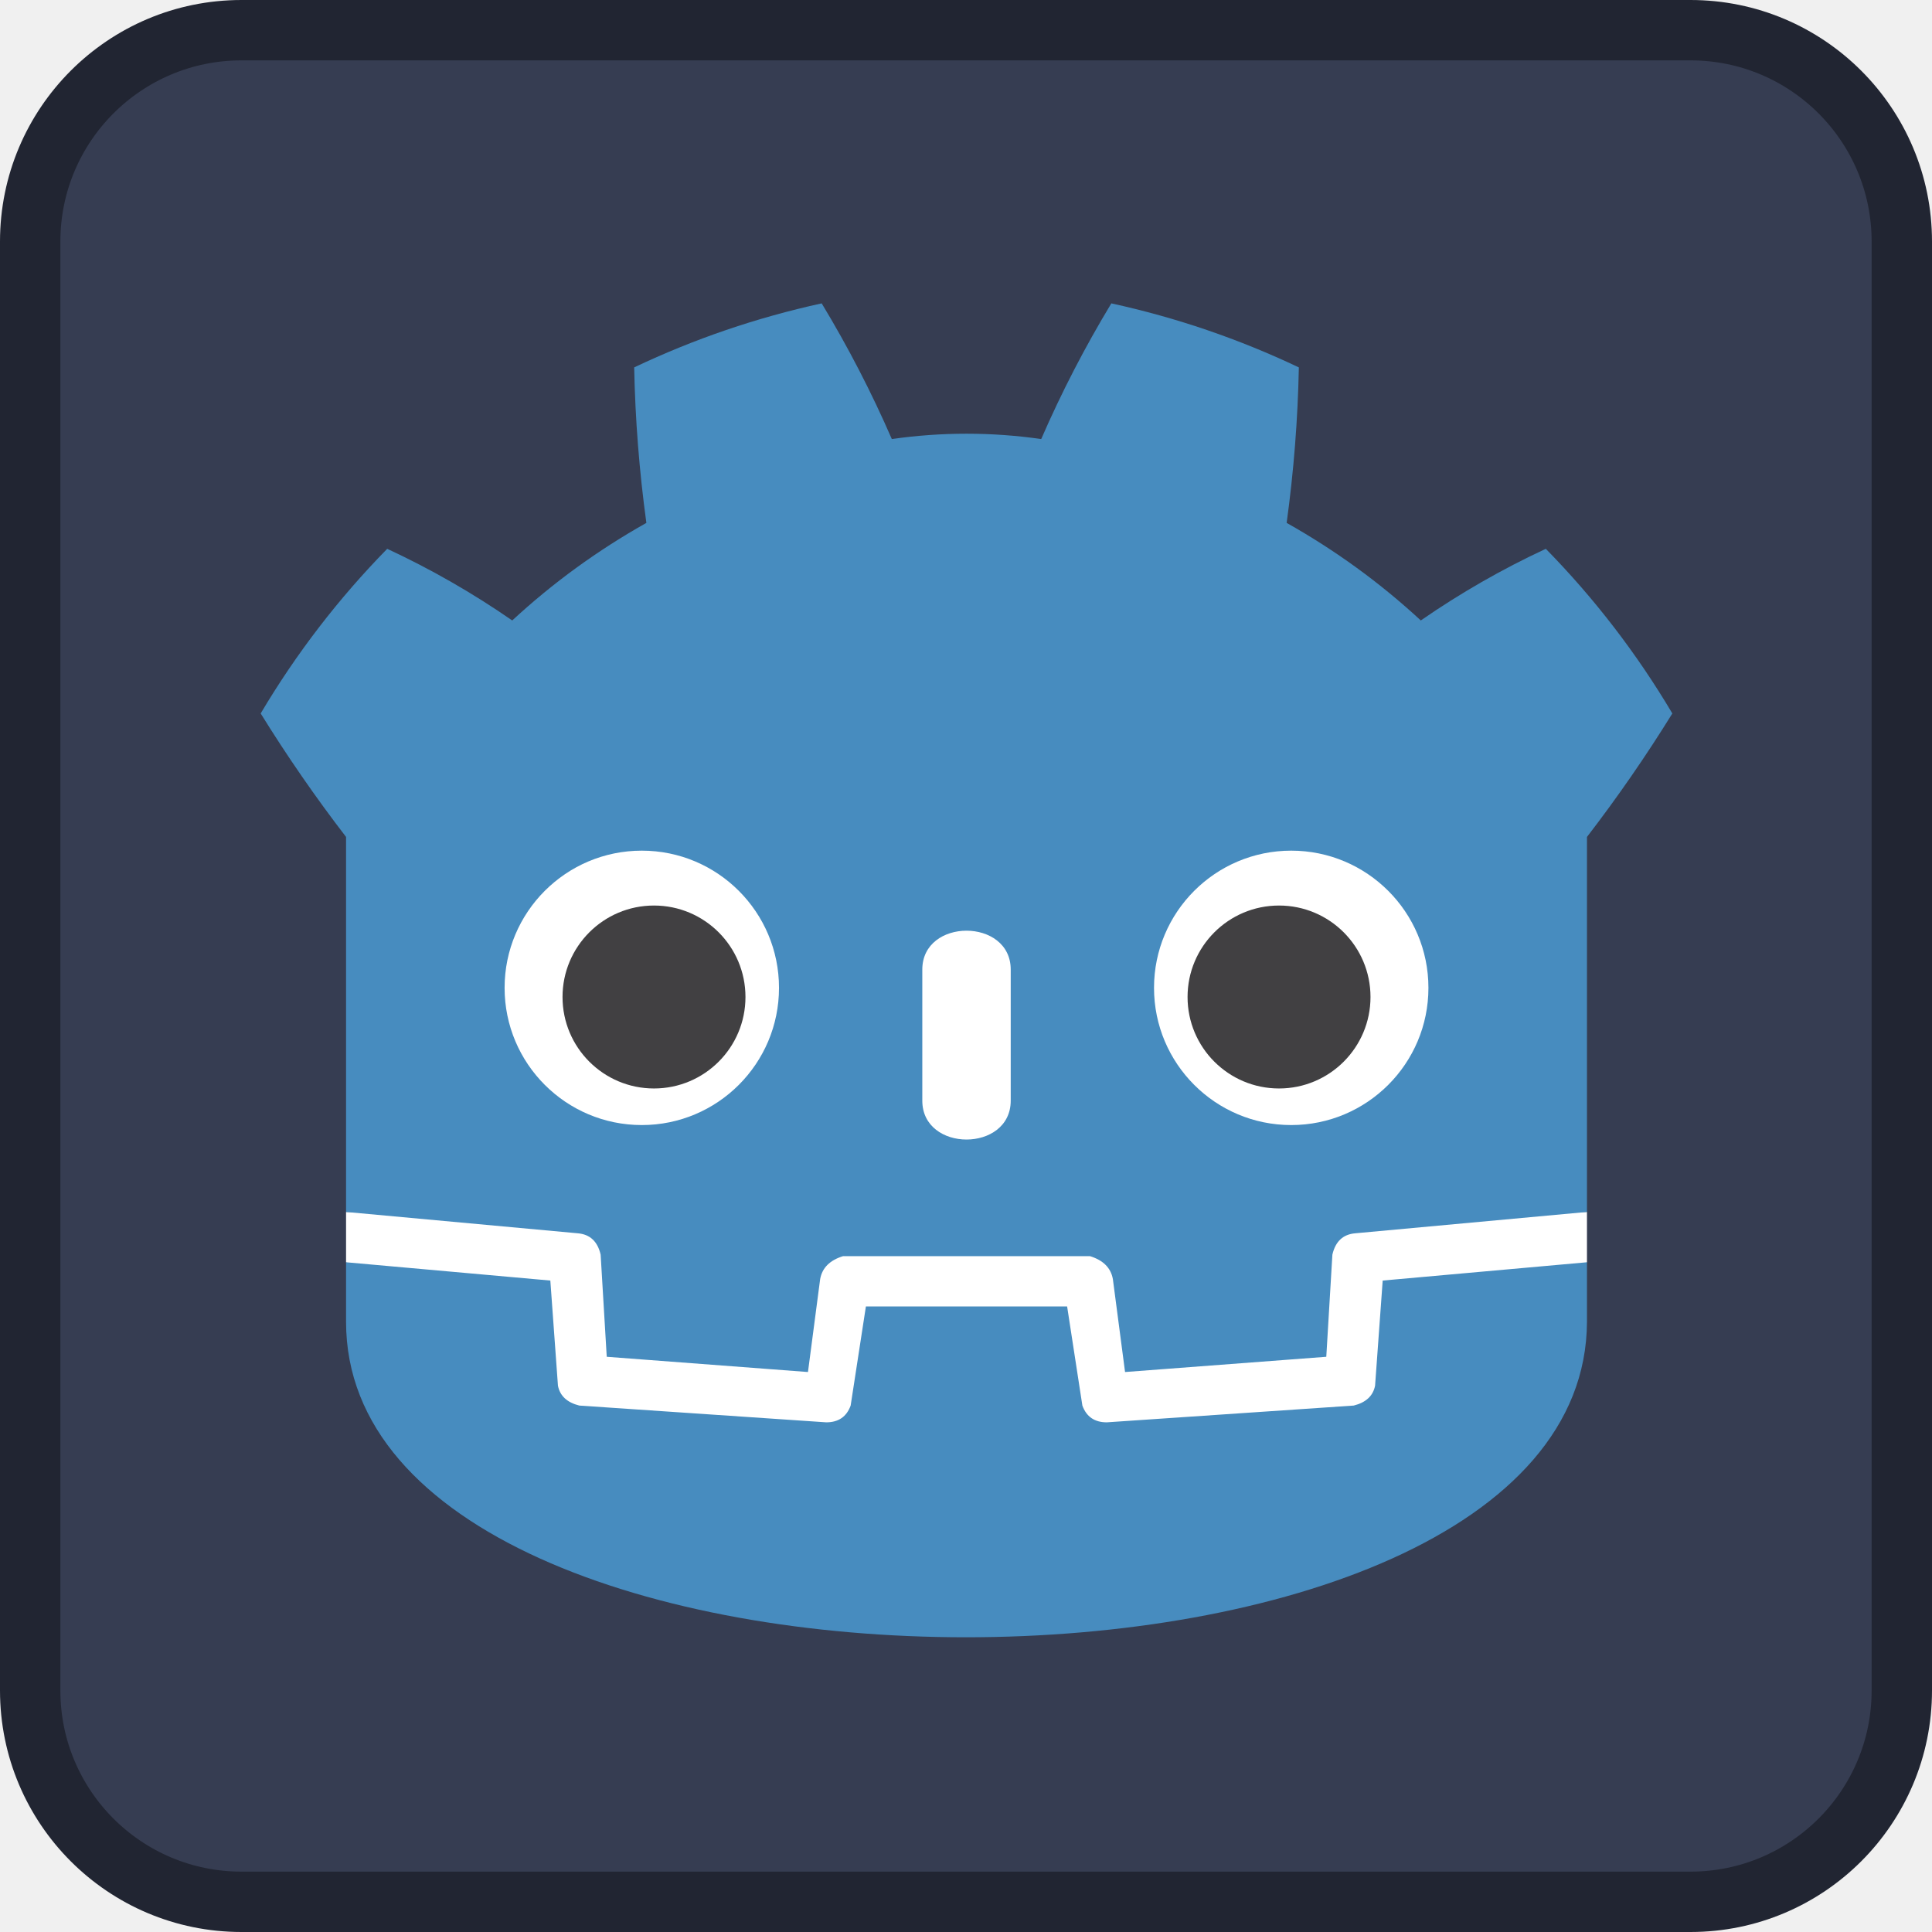
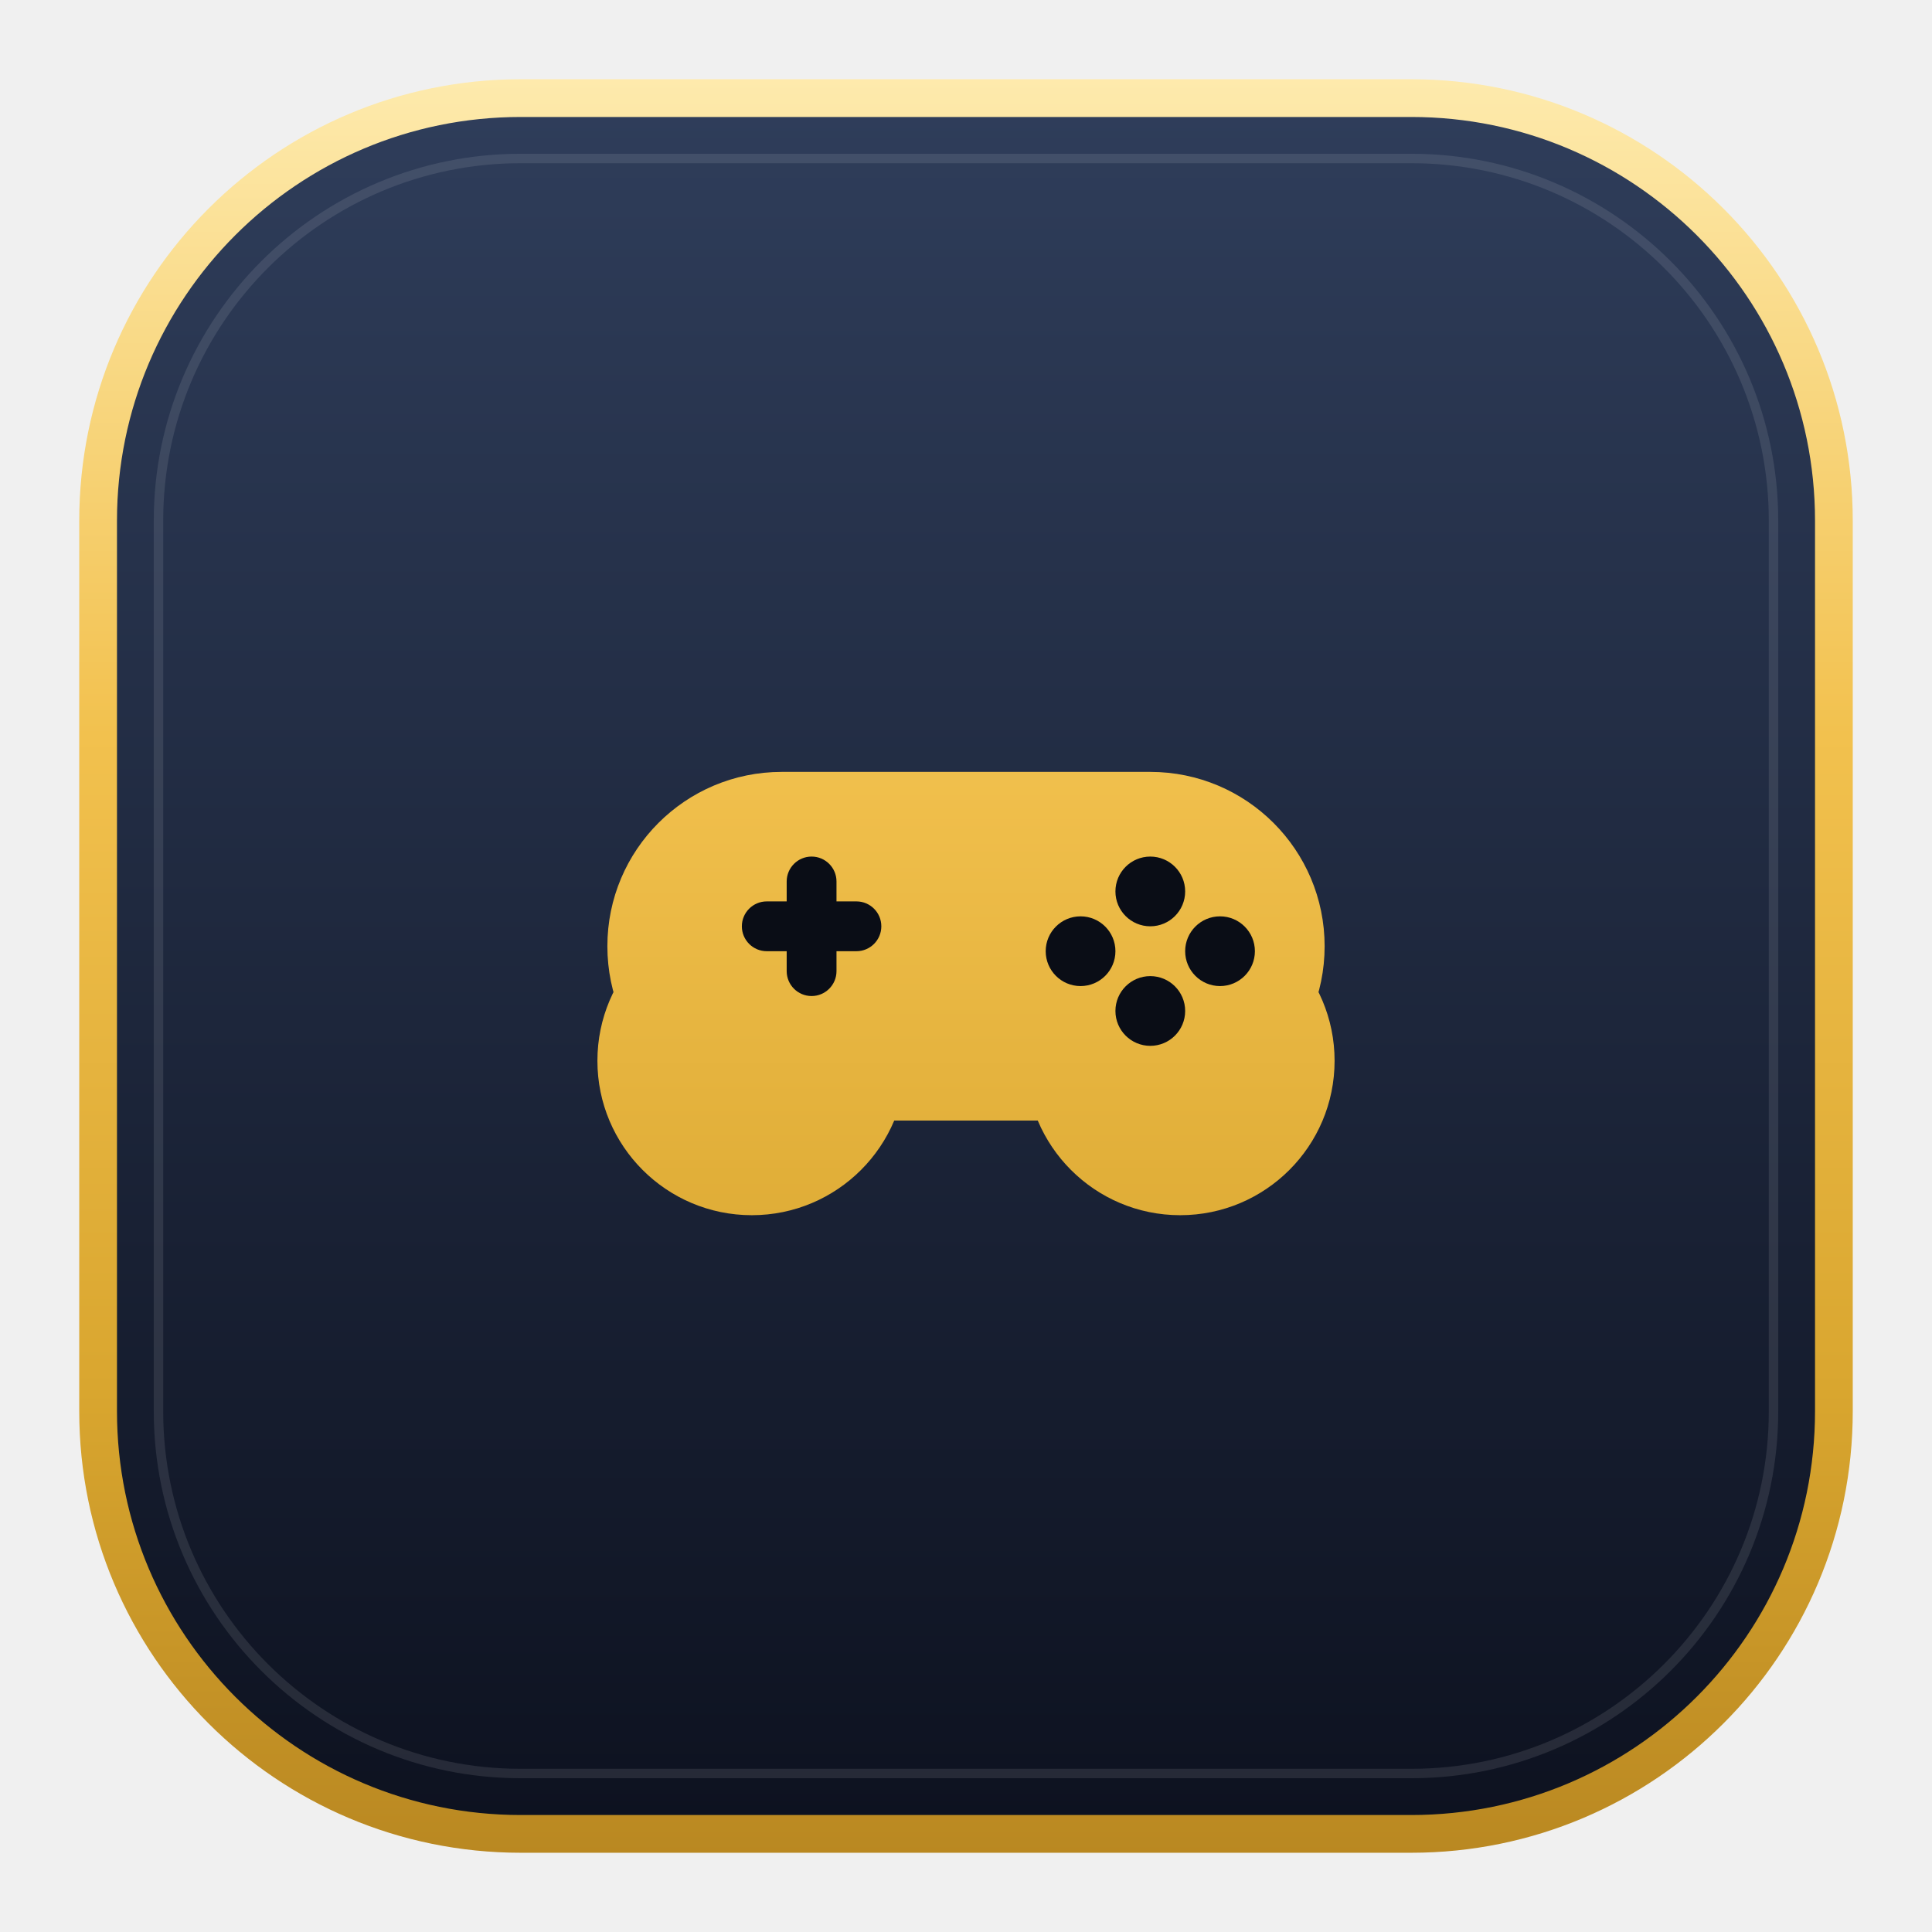
- <svg xmlns="http://www.w3.org/2000/svg" width="128" height="128">
-   <rect width="124" height="124" x="2" y="2" fill="#363d52" stroke="#212532" stroke-width="4" rx="14" />
-   <g fill="#fff" transform="translate(12.322 12.322)scale(.101)">
-     <path d="M105 673v33q407 354 814 0v-33z" />
-     <path fill="#478cbf" d="m105 673 152 14q12 1 15 14l4 67 132 10 8-61q2-11 15-15h162q13 4 15 15l8 61 132-10 4-67q3-13 15-14l152-14V427q30-39 56-81-35-59-83-108-43 20-82 47-40-37-88-64 7-51 8-102-59-28-123-42-26 43-46 89-49-7-98 0-20-46-46-89-64 14-123 42 1 51 8 102-48 27-88 64-39-27-82-47-48 49-83 108 26 42 56 81zm0 33v39c0 276 813 276 814 0v-39l-134 12-5 69q-2 10-14 13l-162 11q-12 0-16-11l-10-65H446l-10 65q-4 11-16 11l-162-11q-12-3-14-13l-5-69z" />
-     <path d="M483 600c0 34 58 34 58 0v-86c0-34-58-34-58 0z" />
-     <circle cx="725" cy="526" r="90" />
-     <circle cx="299" cy="526" r="90" />
+ <svg xmlns="http://www.w3.org/2000/svg" width="128" height="128" viewBox="0 0 512 512">
+   <defs>
+     <linearGradient id="b" x1="0" x2="0" y1="0" y2="512" gradientUnits="userSpaceOnUse">
+       <stop offset="0" stop-color="#ffefb8" />
+       <stop offset=".38" stop-color="#f2c14e" />
+       <stop offset=".72" stop-color="#d9a62f" />
+       <stop offset="1" stop-color="#b4831f" />
+     </linearGradient>
+     <linearGradient id="a" x1="0" x2="0" y1="0" y2="512" gradientUnits="userSpaceOnUse">
+       <stop offset="0" stop-color="#31405e" />
+       <stop offset="1" stop-color="#0b0f1c" />
+     </linearGradient>
+   </defs>
+   <rect width="460" height="460" x="26" y="26" fill="url(#a)" rx="112" />
+   <rect width="460" height="460" x="26" y="26" fill="none" stroke="url(#b)" stroke-width="10" rx="112" />
+   <rect width="428" height="428" x="42" y="42" fill="none" stroke="#fff" stroke-opacity=".1" stroke-width="2.5" rx="96" />
+   <g fill="url(#b)">
+     <rect width="190.08" height="92.4" x="160.96" y="204.56" rx="46.2" />
+     <circle cx="199.24" cy="281.12" r="40.92" />
+     <circle cx="312.76" cy="281.12" r="40.92" />
  </g>
-   <g fill="#414042" transform="translate(12.322 12.322)scale(.101)">
-     <circle cx="307" cy="532" r="60" />
-     <circle cx="717" cy="532" r="60" />
+   <g fill="#0a0d16">
+     <rect width="36.96" height="13.2" x="196.6" y="238.88" rx="6.6" />
+     <rect width="13.2" height="36.96" x="208.48" y="227" rx="6.6" />
+   </g>
+   <g fill="#0a0d16">
+     <circle cx="323.32" cy="252.08" r="9.24" />
+     <circle cx="304.84" cy="236.24" r="9.24" />
+     <circle cx="286.36" cy="252.08" r="9.24" />
+     <circle cx="304.84" cy="267.92" r="9.24" />
  </g>
</svg>
